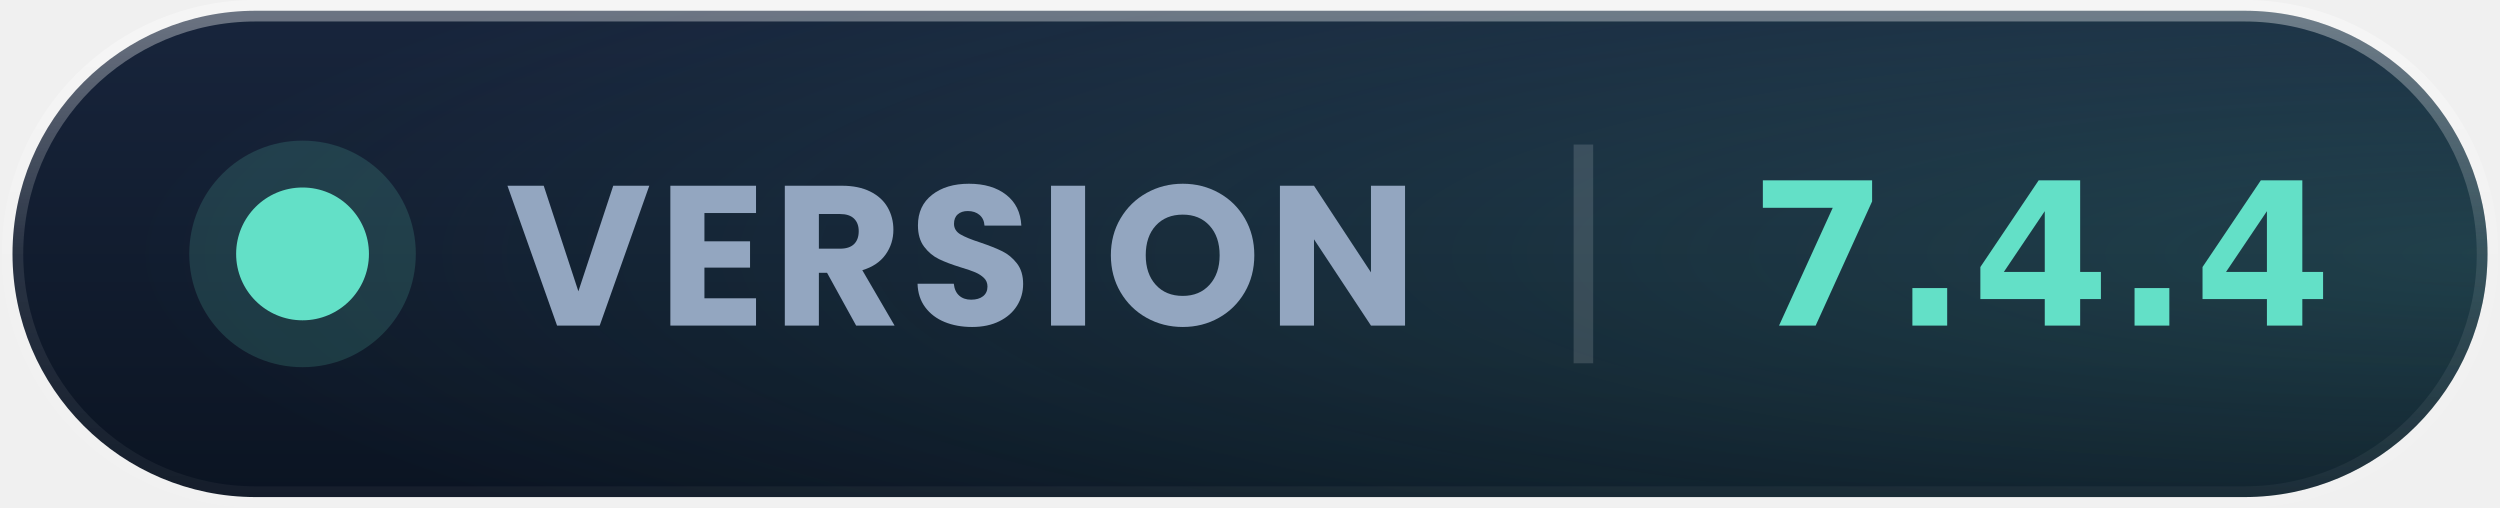
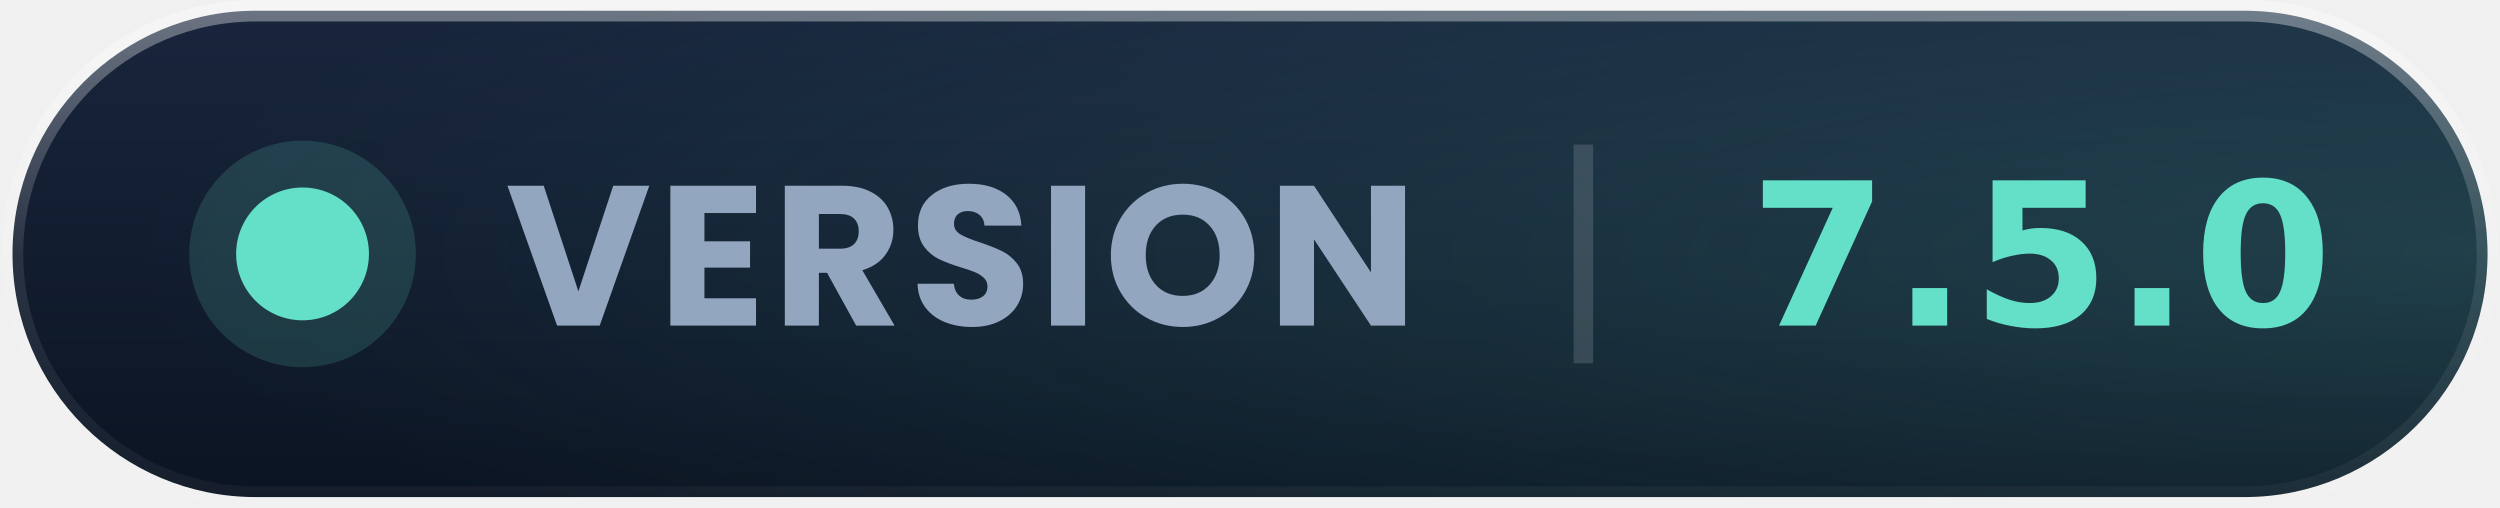
- <svg xmlns="http://www.w3.org/2000/svg" width="128" height="26" viewBox="0 0 127.82 26" role="img" aria-label="version: 7.4.4">
+ <svg xmlns="http://www.w3.org/2000/svg" width="128" height="26" viewBox="0 0 127.82 26" role="img" aria-label="version: 7.5.0">
  <defs>
    <linearGradient id="pill" x1="0" y1="0" x2="0" y2="1">
      <stop offset="0" stop-color="#18253c" />
      <stop offset="1" stop-color="#0b1422" />
    </linearGradient>
    <linearGradient id="edge" x1="0" y1="0" x2="0" y2="1">
      <stop offset="0" stop-color="#ffffff" stop-opacity=".36" />
      <stop offset=".5" stop-color="#ffffff" stop-opacity=".10" />
      <stop offset="1" stop-color="#ffffff" stop-opacity=".04" />
    </linearGradient>
    <radialGradient id="wash" cx="1" cy=".5" r=".95">
      <stop offset="0" stop-color="#63e0c7" stop-opacity=".18" />
      <stop offset="1" stop-color="#63e0c7" stop-opacity="0" />
    </radialGradient>
  </defs>
  <rect x=".55" y=".55" width="126.72" height="24.9" rx="12.45" fill="url(#pill)" />
  <rect x=".55" y=".55" width="126.72" height="24.9" rx="12.45" fill="url(#wash)" />
  <rect x=".55" y=".55" width="126.72" height="24.9" rx="12.45" fill="none" stroke="url(#edge)" stroke-width="1.1" />
  <circle cx="15.40" cy="13.0" r="5.8" fill="#63e0c7" opacity=".16" />
  <circle cx="15.40" cy="13.0" r="3.4" fill="#63e0c7" />
  <path d="M80.98 7.4v11.2" stroke="#ffffff" stroke-opacity=".14" stroke-width="1" />
  <g transform="translate(25.80,16.67)" fill="#93a6c0">
    <path transform="translate(0.00,0) scale(0.0102,-0.0102)" d="M721.00 702.00 472.00 0.00H258.00L9.00 702.00H191.00L365.00 172.00L540.00 702.00Z" />
    <path transform="translate(7.80,0) scale(0.0102,-0.0102)" d="M233.00 565.00V423.00H462.00V291.00H233.00V137.00H492.00V0.00H62.00V702.00H492.00V565.00Z" />
    <path transform="translate(13.66,0) scale(0.0102,-0.0102)" d="M420.00 0.00 274.00 265.00H233.00V0.00H62.00V702.00H349.00Q432.00 702.00 490.50 673.00Q549.00 644.00 578.00 593.50Q607.00 543.00 607.00 481.00Q607.00 411.00 567.50 356.00Q528.00 301.00 451.00 278.00L613.00 0.00ZM233.00 386.00H339.00Q386.00 386.00 409.50 409.00Q433.00 432.00 433.00 474.00Q433.00 514.00 409.50 537.00Q386.00 560.00 339.00 560.00H233.00Z" />
    <path transform="translate(20.66,0) scale(0.0102,-0.0102)" d="M42.00 210.00H224.00Q228.00 171.00 251.00 150.50Q274.00 130.00 311.00 130.00Q349.00 130.00 371.00 147.50Q393.00 165.00 393.00 196.00Q393.00 222.00 375.50 239.00Q358.00 256.00 332.50 267.00Q307.00 278.00 260.00 292.00Q192.00 313.00 149.00 334.00Q106.00 355.00 75.00 396.00Q44.00 437.00 44.00 503.00Q44.00 601.00 115.00 656.50Q186.00 712.00 300.00 712.00Q416.00 712.00 487.00 656.50Q558.00 601.00 563.00 502.00H378.00Q376.00 536.00 353.00 555.50Q330.00 575.00 294.00 575.00Q263.00 575.00 244.00 558.50Q225.00 542.00 225.00 511.00Q225.00 477.00 257.00 458.00Q289.00 439.00 357.00 417.00Q425.00 394.00 467.50 373.00Q510.00 352.00 541.00 312.00Q572.00 272.00 572.00 209.00Q572.00 149.00 541.50 100.00Q511.00 51.00 453.00 22.00Q395.00 -7.00 316.00 -7.00Q239.00 -7.00 178.00 18.00Q117.00 43.00 80.50 92.00Q44.00 141.00 42.00 210.00Z" />
    <path transform="translate(27.29,0) scale(0.0102,-0.0102)" d="M233.00 702.00V0.00H62.00V702.00Z" />
    <path transform="translate(30.65,0) scale(0.0102,-0.0102)" d="M33.00 353.00Q33.00 456.00 81.50 538.00Q130.00 620.00 212.50 666.00Q295.00 712.00 394.00 712.00Q493.00 712.00 575.50 666.00Q658.00 620.00 705.50 538.00Q753.00 456.00 753.00 353.00Q753.00 250.00 705.00 167.50Q657.00 85.00 575.00 39.00Q493.00 -7.00 394.00 -7.00Q295.00 -7.00 212.50 39.00Q130.00 85.00 81.50 167.50Q33.00 250.00 33.00 353.00ZM579.00 353.00Q579.00 446.00 528.50 501.50Q478.00 557.00 394.00 557.00Q309.00 557.00 258.50 502.00Q208.00 447.00 208.00 353.00Q208.00 260.00 258.50 204.50Q309.00 149.00 394.00 149.00Q478.00 149.00 528.50 205.00Q579.00 261.00 579.00 353.00Z" />
    <path transform="translate(39.01,0) scale(0.0102,-0.0102)" d="M690.00 0.00H519.00L233.00 433.00V0.00H62.00V702.00H233.00L519.00 267.00V702.00H690.00Z" />
  </g>
-   <text x="89.48" y="16.67" font-family="Verdana,'DejaVu Sans','Segoe UI',Arial,sans-serif" font-size="10.2" font-weight="700" letter-spacing=".2" fill="#63e0c7">7.4.4</text>
+   <text x="89.48" y="16.67" font-family="Verdana,'DejaVu Sans','Segoe UI',Arial,sans-serif" font-size="10.2" font-weight="700" letter-spacing=".2" fill="#63e0c7">7.5.0</text>
</svg>
